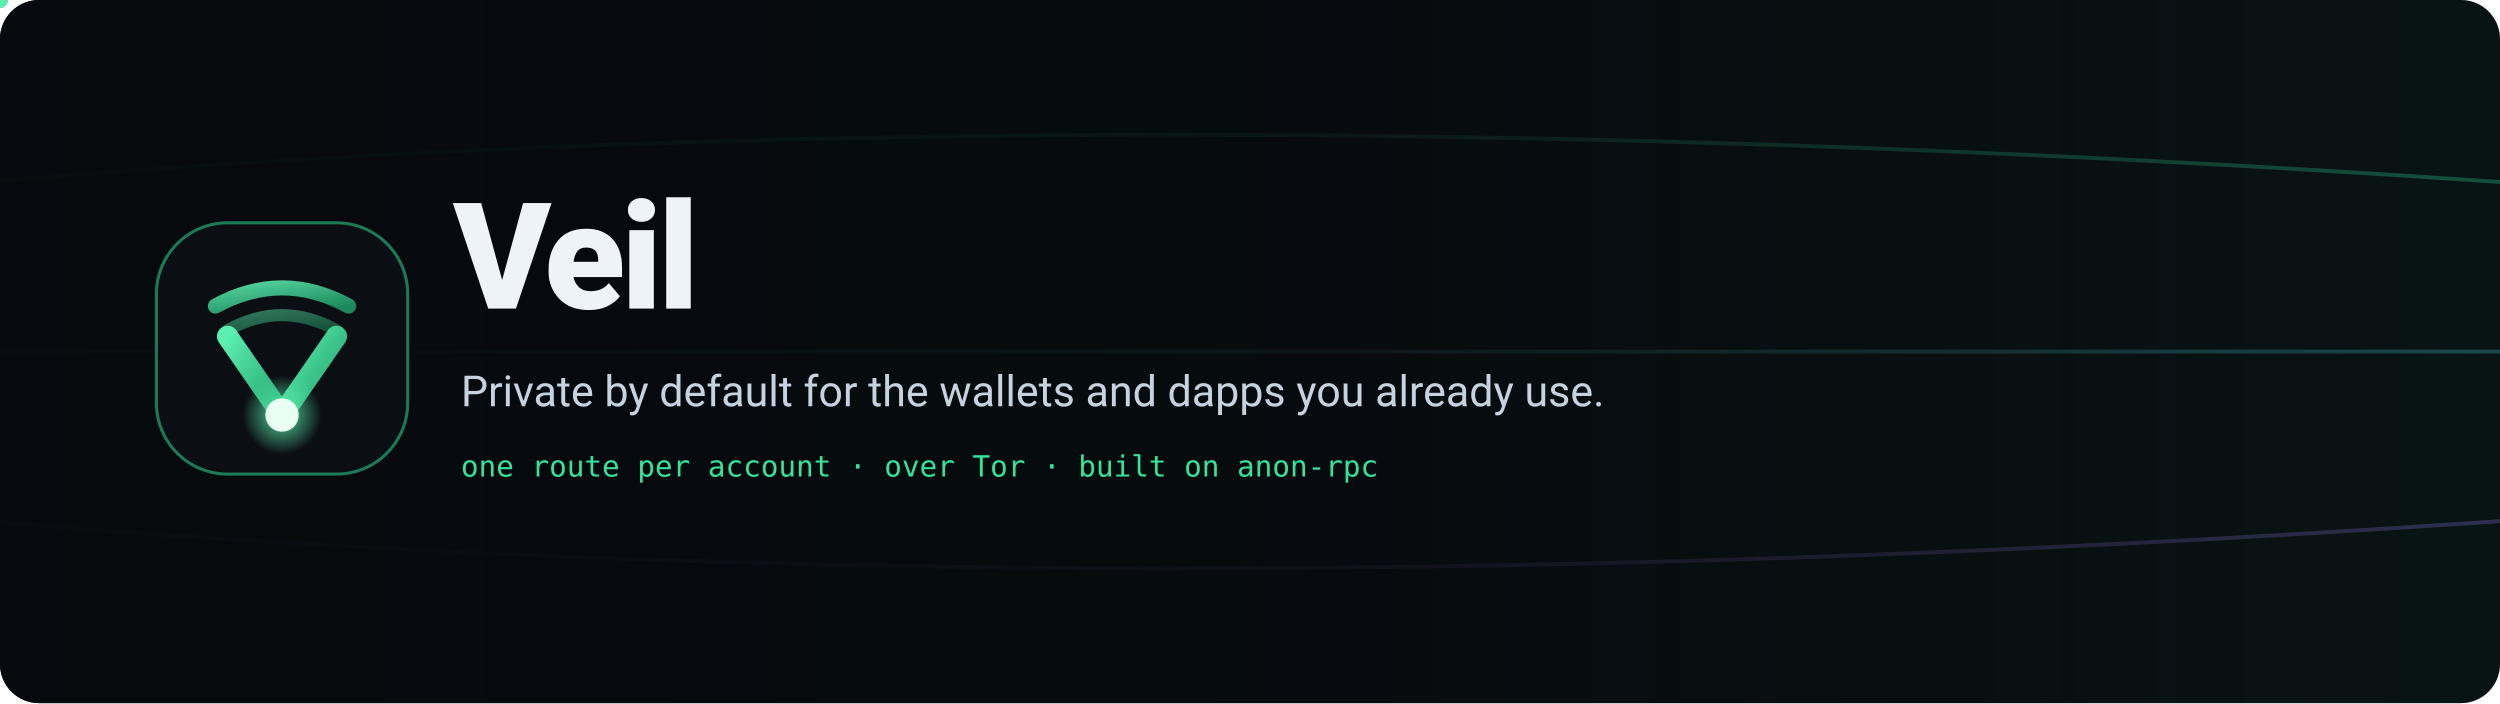
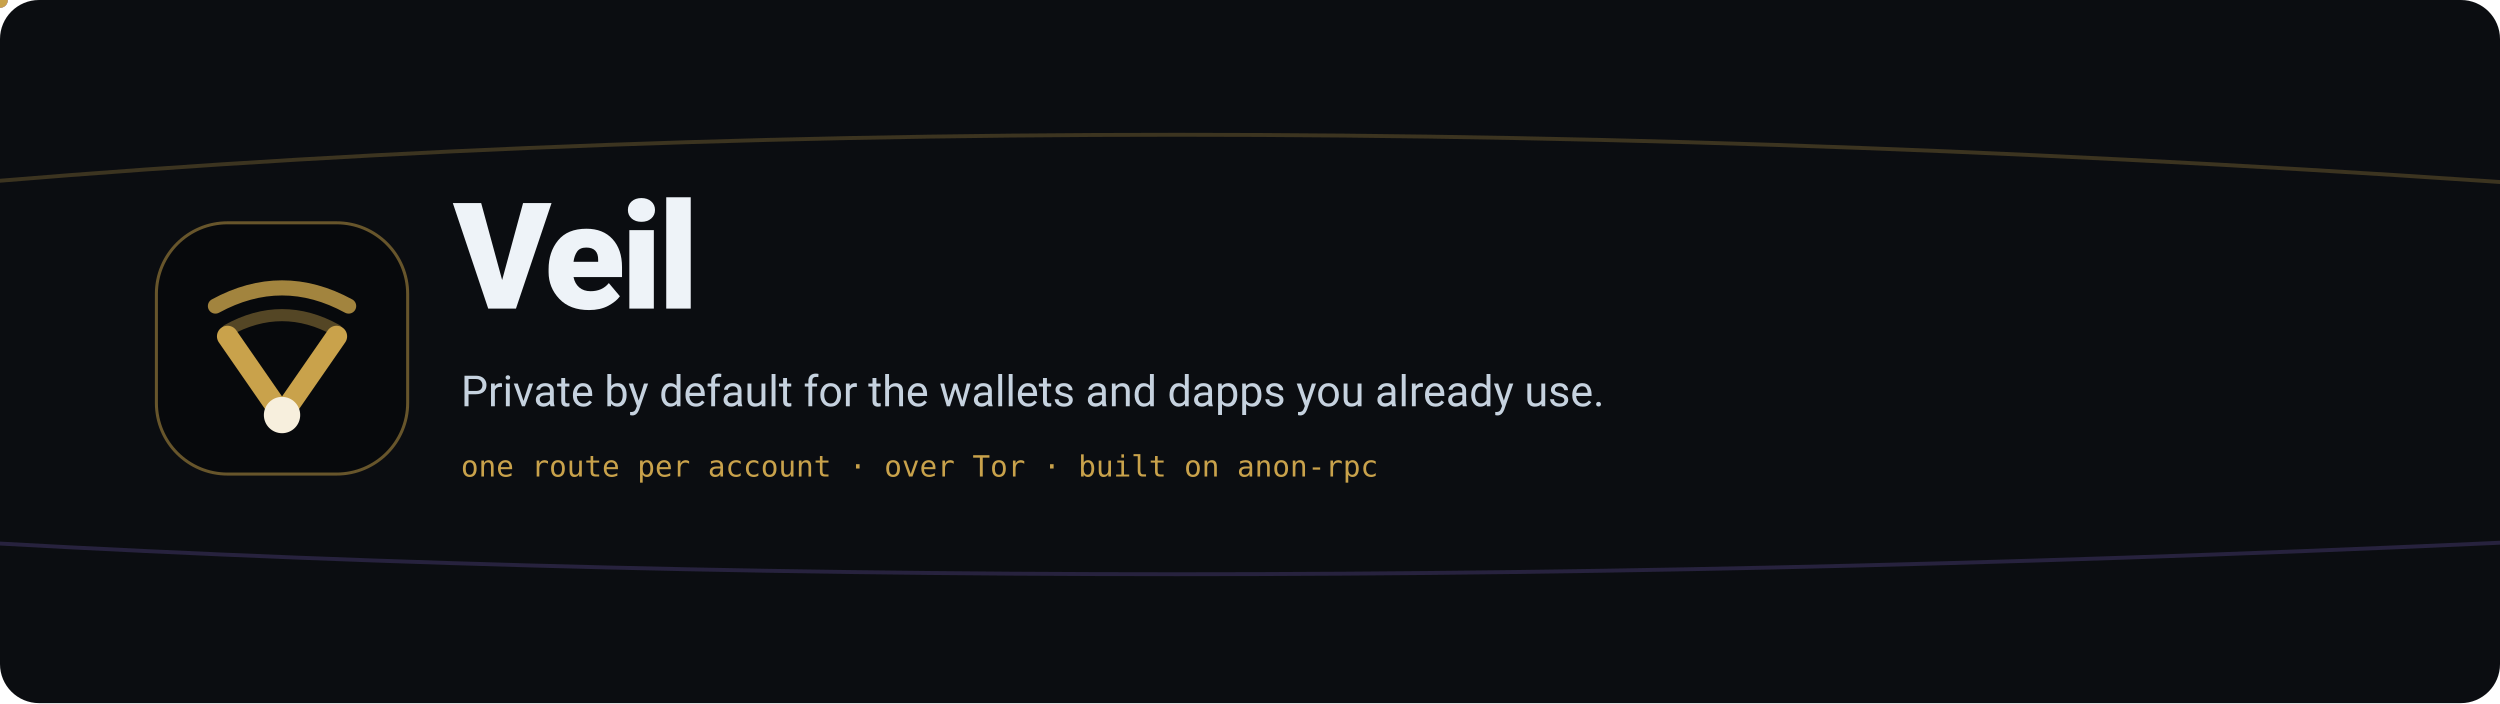
<svg xmlns="http://www.w3.org/2000/svg" xmlns:xlink="http://www.w3.org/1999/xlink" viewBox="0 0 1280 360" width="1280" height="360" role="img" aria-label="Veil - private by default for the wallets and dapps you already use">
  <defs>
-     <linearGradient id="mint" x1="0" y1="0" x2="1" y2="1">
-       <stop offset="0" stop-color="#5cf0b0" />
-       <stop offset="1" stop-color="#1f9e68" />
-     </linearGradient>
-     <radialGradient id="glow" cx="0.5" cy="0.5" r="0.5">
-       <stop offset="0" stop-color="#5cf0b0" stop-opacity="0.9" />
-       <stop offset="1" stop-color="#5cf0b0" stop-opacity="0" />
-     </radialGradient>
-     <linearGradient id="scrim" x1="0" y1="0" x2="1" y2="0">
-       <stop offset="0" stop-color="#06090d" stop-opacity="0.97" />
-       <stop offset="0.55" stop-color="#06090d" stop-opacity="0.82" />
-       <stop offset="1" stop-color="#06090d" stop-opacity="0.15" />
-     </linearGradient>
    <style>.t{font-family:-apple-system,"Segoe UI",Roboto,sans-serif}.m{font-family:ui-monospace,"SF Mono",Menlo,monospace}</style>
  </defs>
-   <rect width="1280" height="360" rx="20" fill="#06090d" />
-   <rect width="1280" height="360" rx="20" fill="#36e39a" opacity="0.06" />
-   <path id="bA" d="M-40 96 C 360 60 820 60 1320 96" fill="none" stroke="#36e39a" stroke-width="2" stroke-opacity="0.35" />
-   <path id="bB" d="M-40 180 C 360 180 820 180 1320 180" fill="none" stroke="#4fd6e8" stroke-width="2" stroke-opacity="0.32" />
-   <path id="bC" d="M-40 264 C 360 300 820 300 1320 264" fill="none" stroke="#9a7cf0" stroke-width="2" stroke-opacity="0.32" />
+   <rect width="1280" height="360" rx="20" fill="#0b0d11" />
+   <path id="bA" d="M-40 96 C 360 60 820 60 1320 96" fill="none" stroke="#C9A24B" stroke-width="2" stroke-opacity="0.26" />
+   <path id="bB" d="M-40 276 C 360 300 820 300 1320 276" fill="none" stroke="#9a7cf0" stroke-width="2" stroke-opacity="0.2" />
  <g>
-     <circle r="4" fill="#5cf0b0" />
+     <circle r="4" fill="#C9A24B" />
    <animateMotion dur="5s" repeatCount="indefinite">
      <mpath xlink:href="#bA" />
    </animateMotion>
  </g>
  <g>
-     <circle r="4" fill="#7fe6f5" />
-     <animateMotion dur="6s" begin="-2s" repeatCount="indefinite">
+     <circle r="4" fill="#9a7cf0" />
+     <animateMotion dur="6s" begin="-2.5s" repeatCount="indefinite">
      <mpath xlink:href="#bB" />
    </animateMotion>
  </g>
  <g>
-     <circle r="4" fill="#b9a3f7" />
-     <animateMotion dur="5.5s" begin="-3.4s" repeatCount="indefinite">
-       <mpath xlink:href="#bC" />
-     </animateMotion>
-   </g>
-   <g>
-     <circle r="4" fill="#5cf0b0" />
+     <circle r="4" fill="#C9A24B" />
    <animateMotion dur="5s" begin="-2.5s" repeatCount="indefinite">
      <mpath xlink:href="#bA" />
    </animateMotion>
  </g>
-   <rect width="1280" height="360" rx="20" fill="url(#scrim)" />
  <g transform="translate(70,104) scale(1.55)">
-     <rect x="6" y="6" width="84" height="84" rx="24" fill="#0b0f14" />
-     <rect x="6.5" y="6.5" width="83" height="83" rx="23.5" fill="none" stroke="#2bd389" stroke-opacity="0.55" />
-     <path d="M26 34 Q48 22 70 34" fill="none" stroke="url(#mint)" stroke-width="5" stroke-linecap="round" opacity="0.85" />
-     <path d="M30 42 Q48 32 66 42" fill="none" stroke="url(#mint)" stroke-width="4" stroke-linecap="round" opacity="0.45" />
-     <path d="M30 44 L48 70" fill="none" stroke="url(#mint)" stroke-width="7" stroke-linecap="round" />
-     <path d="M66 44 L48 70" fill="none" stroke="url(#mint)" stroke-width="7" stroke-linecap="round" />
-     <circle cx="48" cy="70" r="13" fill="url(#glow)" />
-     <circle cx="48" cy="70" r="5.5" fill="#eafff4" />
+     <rect x="6" y="6" width="84" height="84" rx="24" fill="#07090c" />
+     <rect x="6.5" y="6.5" width="83" height="83" rx="23.5" fill="none" stroke="#C9A24B" stroke-opacity="0.5" />
+     <path d="M26 34 Q48 22 70 34" fill="none" stroke="#C9A24B" stroke-width="5" stroke-linecap="round" opacity="0.8" />
+     <path d="M30 42 Q48 32 66 42" fill="none" stroke="#C9A24B" stroke-width="4" stroke-linecap="round" opacity="0.4" />
+     <path d="M30 44 L48 70" fill="none" stroke="#C9A24B" stroke-width="7" stroke-linecap="round" />
+     <path d="M66 44 L48 70" fill="none" stroke="#C9A24B" stroke-width="7" stroke-linecap="round" />
+     <circle cx="48" cy="70" r="6" fill="#F7EFDD" />
  </g>
  <text class="t" x="232" y="158" font-size="76" font-weight="800" fill="#eef3f8" letter-spacing="-2">Veil</text>
  <text class="t" x="236" y="208" font-size="22" fill="#c6d2df">Private by default for the wallets and dapps you already use.</text>
-   <text class="m" x="236" y="244" font-size="15" fill="#36e39a">one route per account  ·  over Tor  ·  built on anon-rpc</text>
+   <text class="m" x="236" y="244" font-size="15" fill="#C9A24B">one route per account  ·  over Tor  ·  built on anon-rpc</text>
</svg>
